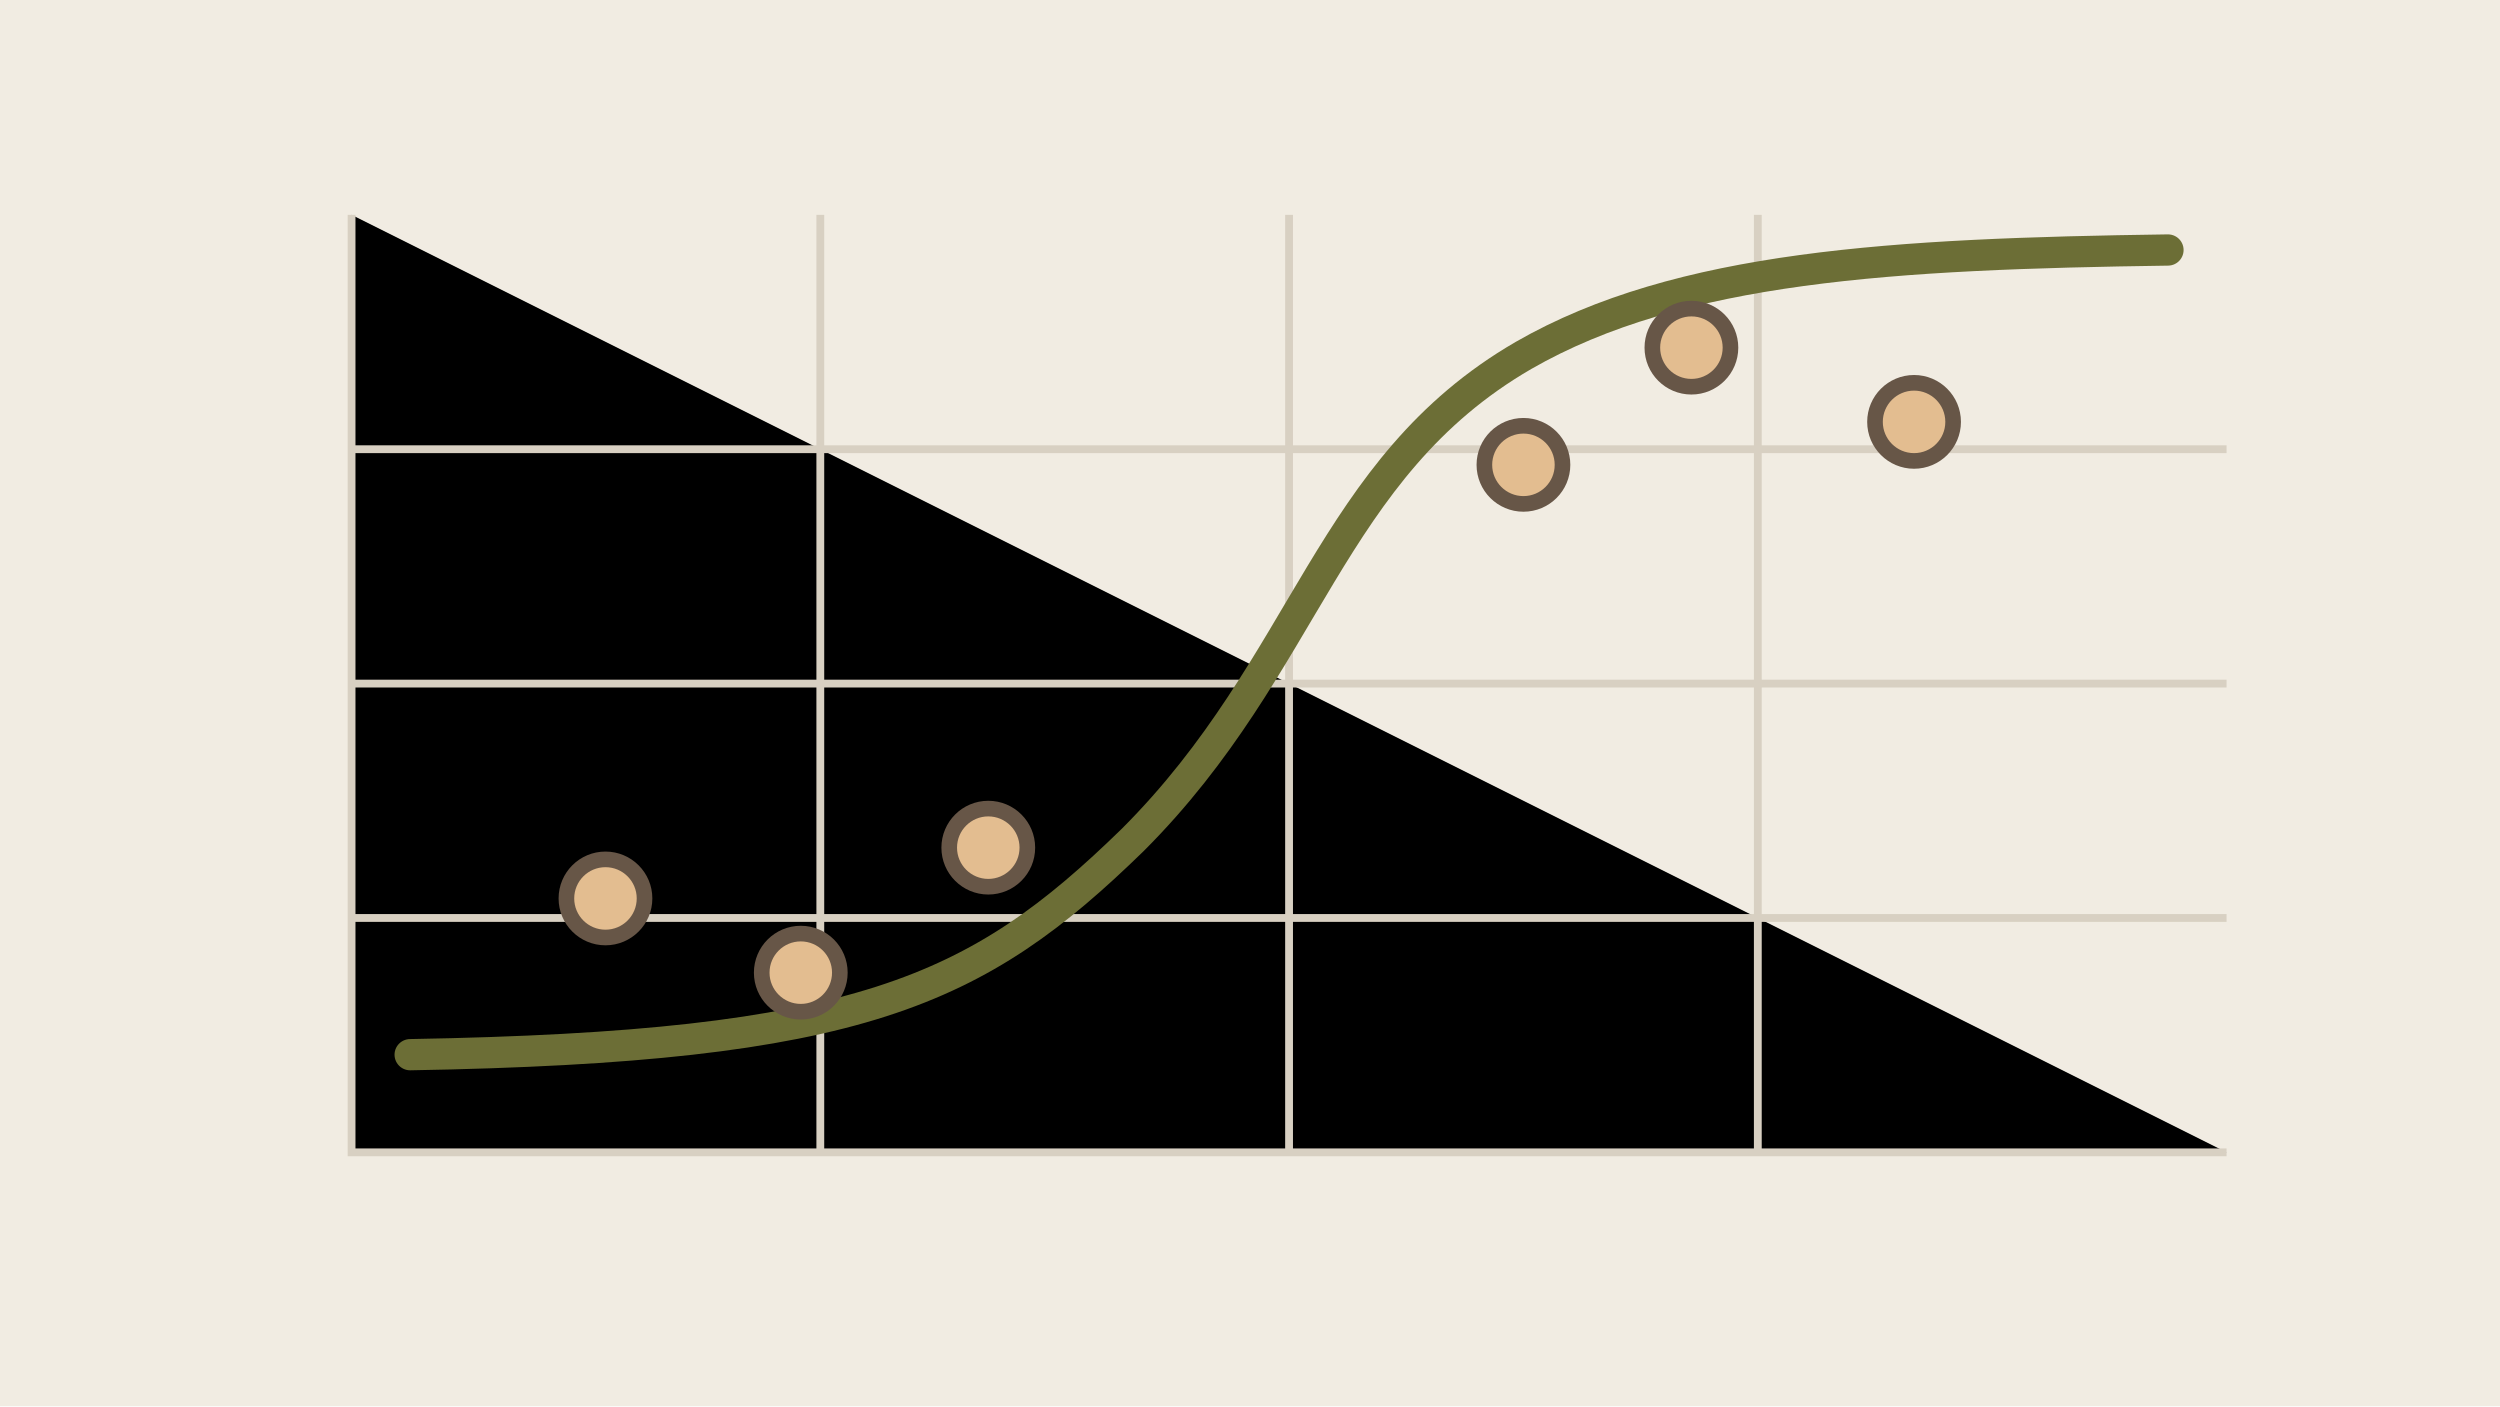
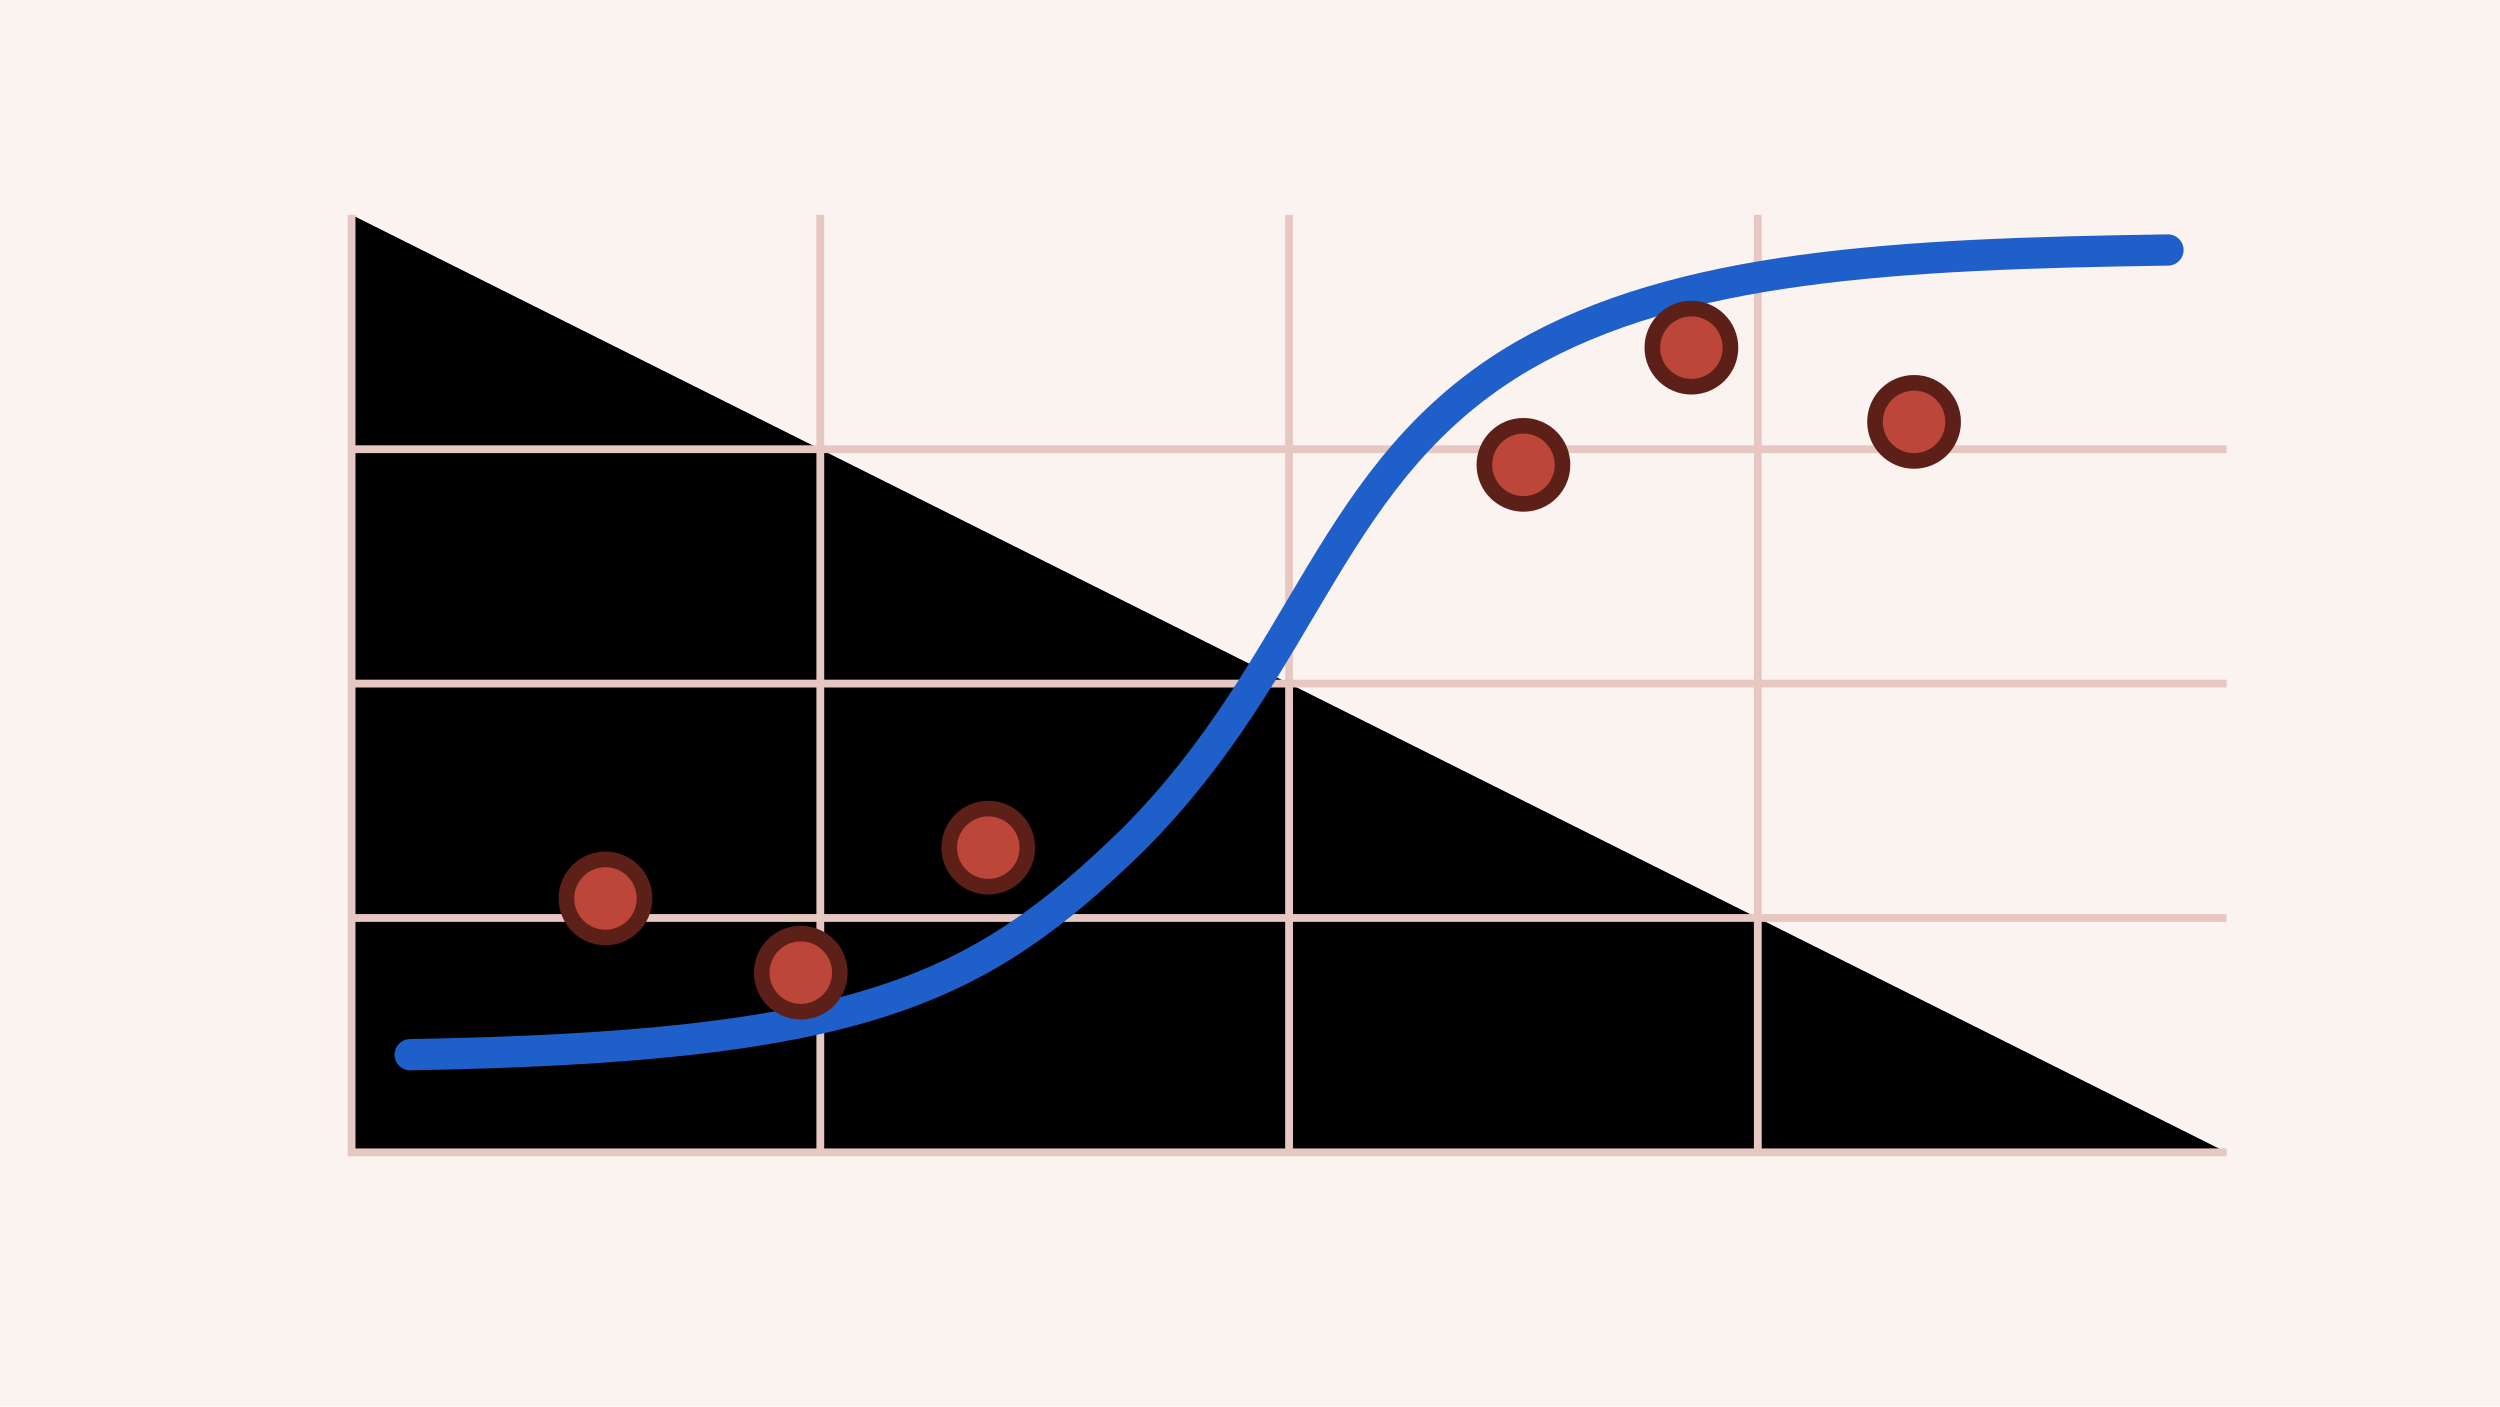
<svg xmlns="http://www.w3.org/2000/svg" viewBox="0 0 640 360" role="img">
-   <rect width="640" height="360" fill="#F1ECE2" />
-   <g stroke="#D8D0C2" stroke-width="2">
+   <rect width="640" height="360" fill="#FAF3F0" />
+   <g stroke="#E7C7C1" stroke-width="2">
    <path d="M90 55v240h480M90 235h480M90 175h480M90 115h480M210 55v240M330 55v240M450 55v240" />
  </g>
-   <path d="M105 270 C220 268 250 254 290 215 C335 170 340 120 390 91 C430 68 485 65 555 64" fill="none" stroke="#6C6E36" stroke-width="8" stroke-linecap="round" />
-   <g fill="#E3BD90" stroke="#675647" stroke-width="4">
+   <path d="M105 270 C220 268 250 254 290 215 C335 170 340 120 390 91 C430 68 485 65 555 64" fill="none" stroke="#1F5FC9" stroke-width="8" stroke-linecap="round" />
+   <g fill="#BC4639" stroke="#5C2018" stroke-width="4">
    <circle cx="155" cy="230" r="10" />
    <circle cx="205" cy="249" r="10" />
    <circle cx="253" cy="217" r="10" />
    <circle cx="390" cy="119" r="10" />
    <circle cx="433" cy="89" r="10" />
    <circle cx="490" cy="108" r="10" />
  </g>
</svg>
